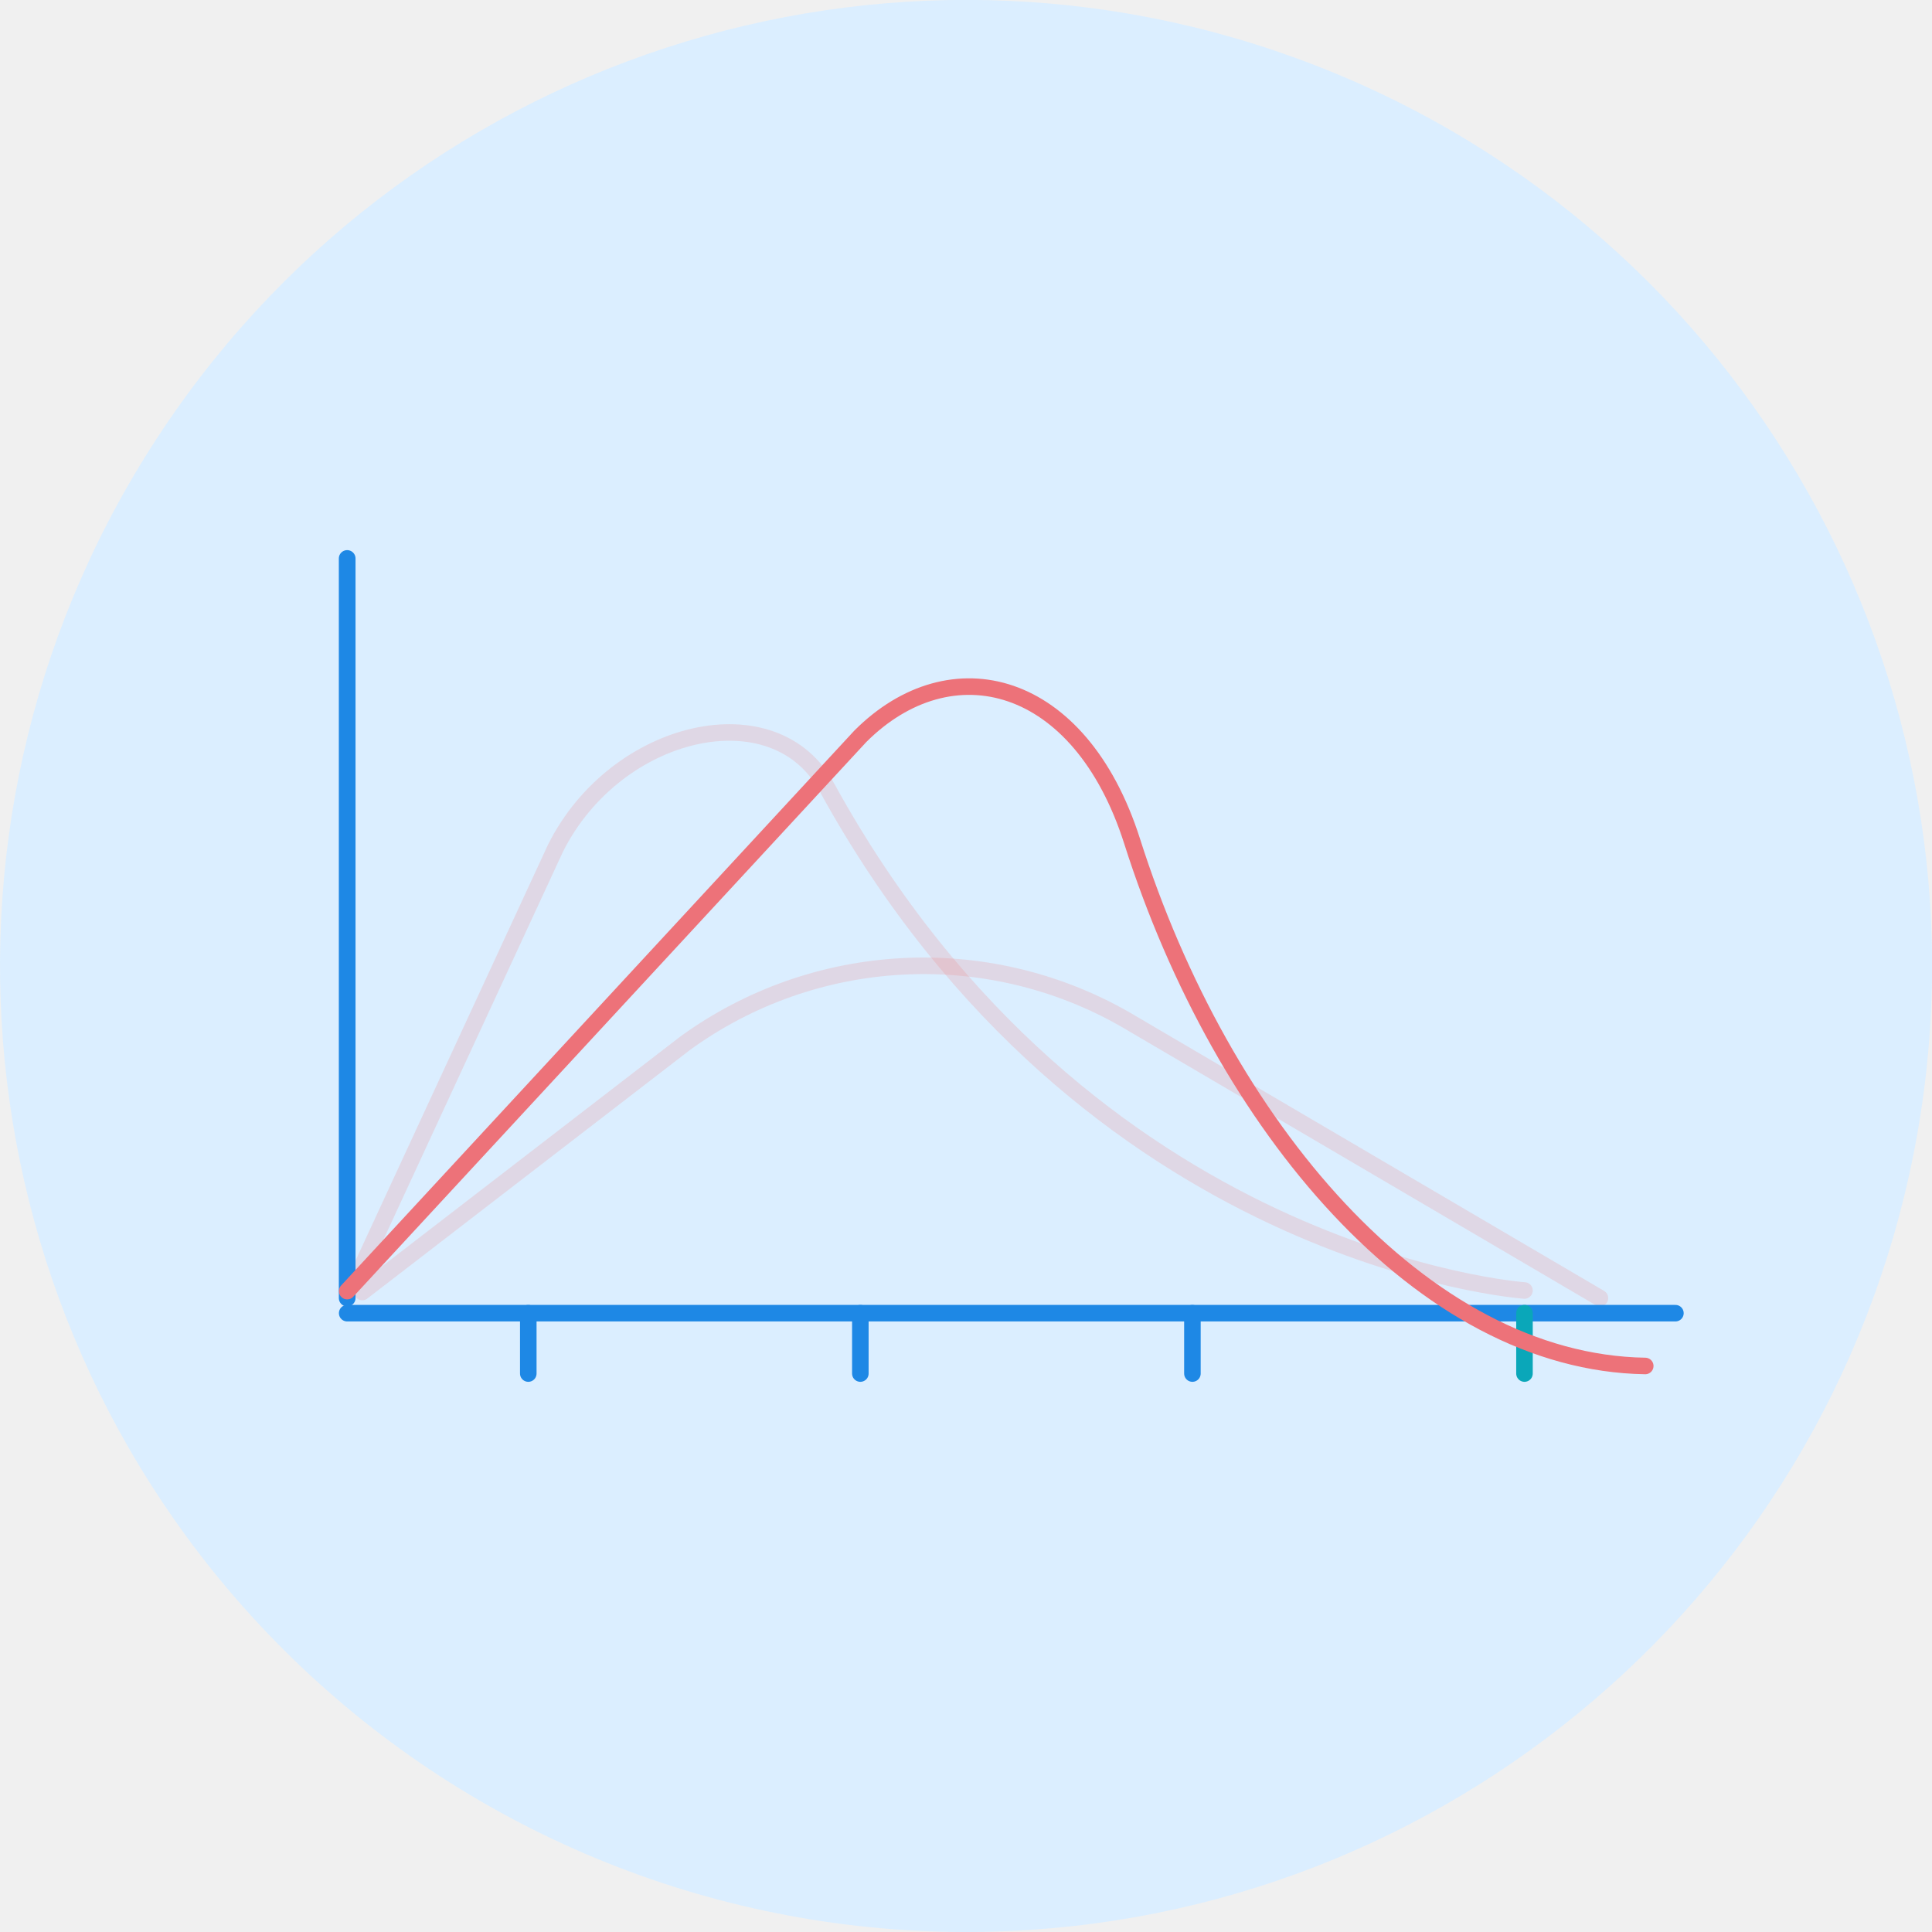
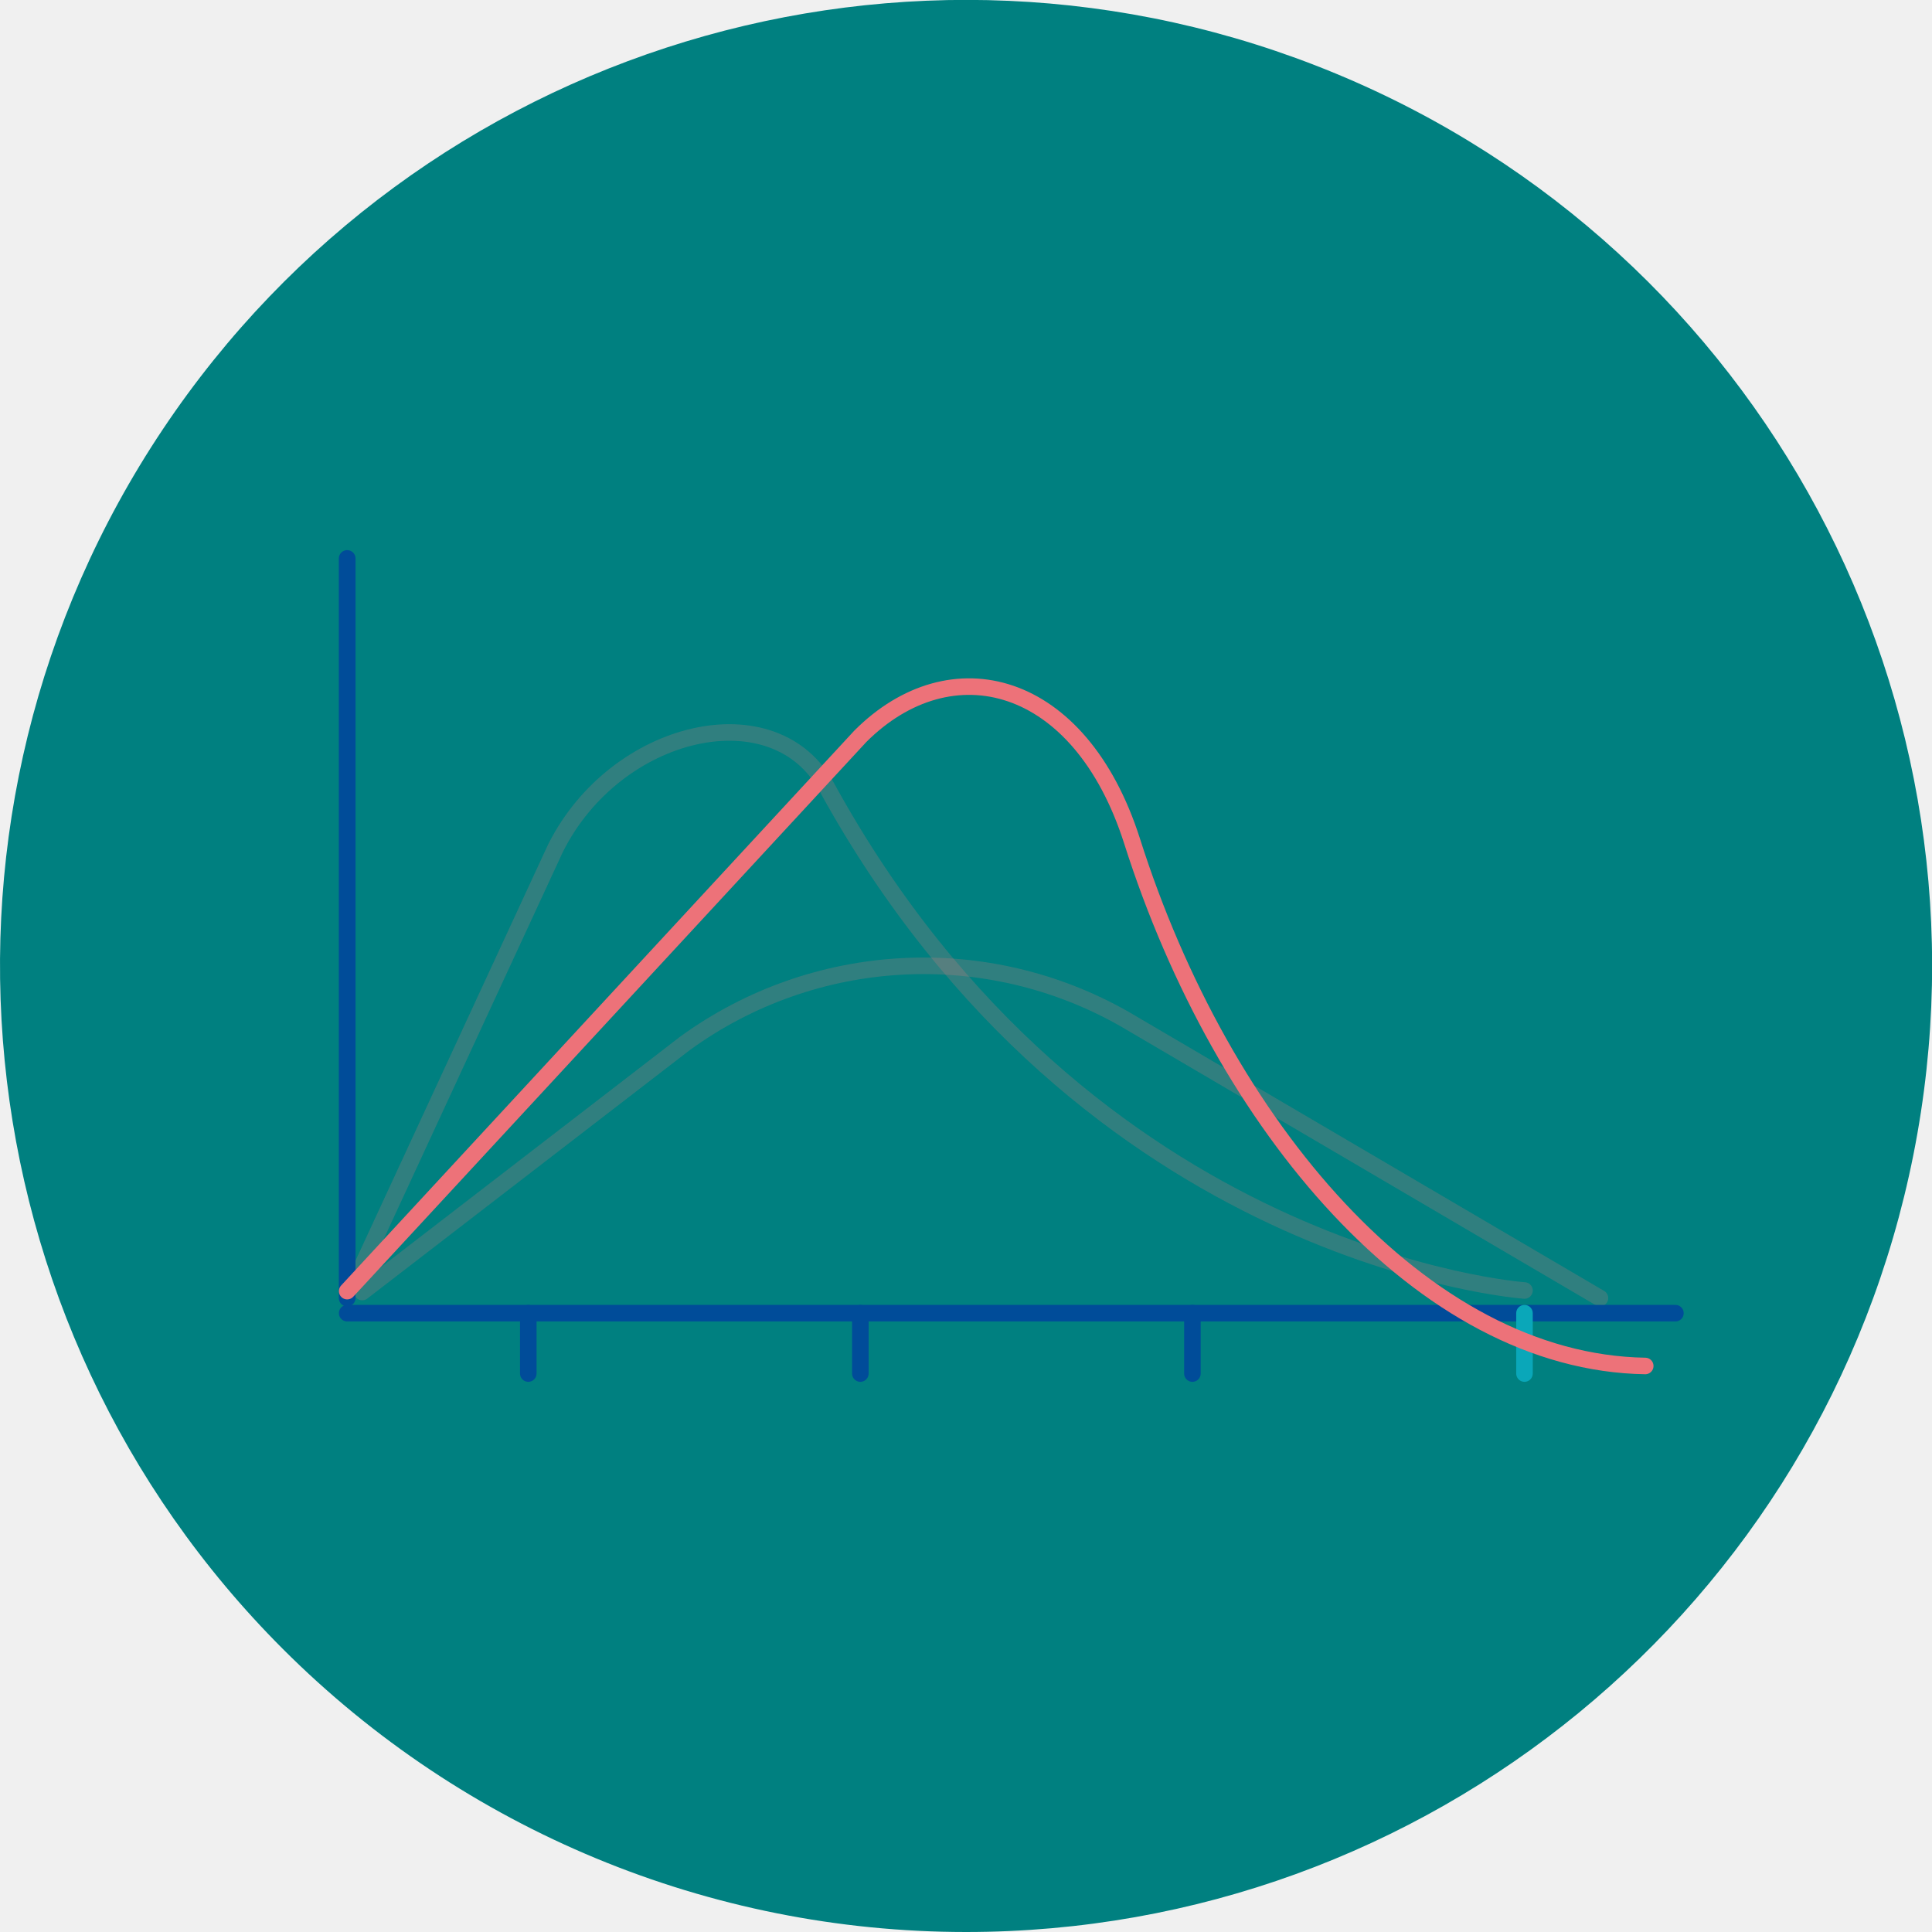
- <svg xmlns="http://www.w3.org/2000/svg" width="73" height="73" viewBox="0 0 73 73">
-   <defs>
-     <clipPath id="clip-path">
-       <rect id="Rectangle_19000" data-name="Rectangle 19000" width="73" height="73" transform="translate(481 1629)" fill="#4a3c98" />
-     </clipPath>
-     <clipPath id="clip-path-2">
-       <rect id="Rectangle_19082" data-name="Rectangle 19082" width="73" height="73" fill="#fff" />
-     </clipPath>
-   </defs>
-   <g id="Mask_Group_5" data-name="Mask Group 5" transform="translate(-481 -1629)" clip-path="url(#clip-path)">
-     <g id="Stats" transform="translate(481 1629)" clip-path="url(#clip-path-2)">
-       <path id="Path_35921" data-name="Path 35921" d="M36.5,73A36.5,36.5,0,1,0,10.691,62.309,36.5,36.5,0,0,0,36.5,73Z" transform="translate(0 0)" fill="#dbeeff" />
-       <path id="Path_35922" data-name="Path 35922" d="M7.5,35.315,14.8,19.54c2.281-4.562,8.315-5.943,10.266-2.281C34.875,35.1,51.414,36.25,51.414,36.25" transform="translate(6.188 12.511)" fill="none" stroke="#f17d7c" stroke-linecap="round" stroke-linejoin="round" stroke-width="0.625" opacity="0.2" />
-       <path id="Path_35923" data-name="Path 35923" d="M7.5,32.321l12.2-9.4a15.341,15.341,0,0,1,16.607-.913L54.266,32.549" transform="translate(6.188 16.498)" fill="none" stroke="#f17d7c" stroke-linecap="round" stroke-linejoin="round" stroke-width="0.625" opacity="0.2" />
-       <path id="Path_35924" data-name="Path 35924" d="M7.188,27.188H57.375" transform="translate(5.93 22.43)" fill="none" stroke="#1e88e5" stroke-linecap="round" stroke-linejoin="round" stroke-width="0.625" />
-       <path id="Path_35925" data-name="Path 35925" d="M10.938,29.469V27.188" transform="translate(9.023 22.43)" fill="none" stroke="#1e88e5" stroke-linecap="round" stroke-linejoin="round" stroke-width="0.625" />
-       <path id="Path_35926" data-name="Path 35926" d="M31.563,29.469V27.188" transform="translate(26.039 22.43)" fill="none" stroke="#0aa7b9" stroke-linecap="round" stroke-linejoin="round" stroke-width="0.625" />
-       <path id="Path_35927" data-name="Path 35927" d="M17.813,29.469V27.188" transform="translate(14.695 22.43)" fill="none" stroke="#1e88e5" stroke-linecap="round" stroke-linejoin="round" stroke-width="0.625" />
-       <path id="Path_35928" data-name="Path 35928" d="M24.688,29.469V27.188" transform="translate(20.367 22.43)" fill="none" stroke="#1e88e5" stroke-linecap="round" stroke-linejoin="round" stroke-width="0.625" />
-       <path id="Path_35929" data-name="Path 35929" d="M7.188,11.563V39.508" transform="translate(5.93 9.539)" fill="none" stroke="#1e88e5" stroke-linecap="round" stroke-linejoin="round" stroke-width="0.631" />
-       <path id="Path_35930" data-name="Path 35930" d="M7.188,37.057,26.578,16.092c3.422-3.422,8.3-2.2,10.266,3.958,3.422,10.767,10.973,19.7,19.391,19.835" transform="translate(5.93 11.728)" fill="none" stroke="#ed7279" stroke-linecap="round" stroke-linejoin="round" stroke-width="0.625" />
-     </g>
+ <svg xmlns="http://www.w3.org/2000/svg" id="SvgjsSvg1050" width="288" height="288" version="1.1">
+   <defs id="SvgjsDefs1051" />
+   <g id="SvgjsG1052">
+     <svg viewBox="0 0 73 73" width="288" height="288">
+       <defs>
+         <clipPath id="a">
+           <rect width="73" height="73" fill="#4a3c98" data-name="Rectangle 19000" transform="translate(481 1629)" class="color4a3c98 svgShape" />
+         </clipPath>
+         <clipPath id="b">
+           <rect width="73" height="73" fill="#ffffff" data-name="Rectangle 19082" class="colorfff svgShape" />
+         </clipPath>
+       </defs>
+       <g clip-path="url(#a)" data-name="Mask Group 5" transform="translate(-481 -1629)">
+         <g clip-path="url(#b)" transform="translate(481 1629)">
+           <path fill="#008080" d="M36.5,73A36.5,36.5,0,1,0,10.691,62.309,36.5,36.5,0,0,0,36.5,73Z" data-name="Path 35921" class="colordbeeff svgShape" />
+           <path fill="none" stroke="#f17d7c" stroke-linecap="round" stroke-linejoin="round" stroke-width=".625" d="M7.5,35.315,14.8,19.54c2.281-4.562,8.315-5.943,10.266-2.281C34.875,35.1,51.414,36.25,51.414,36.25" data-name="Path 35922" opacity=".2" transform="translate(6.188 12.511)" class="colorStrokef17d7c svgStroke" />
+           <path fill="none" stroke="#f17d7c" stroke-linecap="round" stroke-linejoin="round" stroke-width=".625" d="M7.5,32.321l12.2-9.4a15.341,15.341,0,0,1,16.607-.913L54.266,32.549" data-name="Path 35923" opacity=".2" transform="translate(6.188 16.498)" class="colorStrokef17d7c svgStroke" />
+           <path fill="none" stroke="#004c99" stroke-linecap="round" stroke-linejoin="round" stroke-width=".625" d="M7.188,27.188H57.375" data-name="Path 35924" transform="translate(5.93 22.43)" class="colorStroke1e88e5 svgStroke" />
+           <path fill="none" stroke="#004c99" stroke-linecap="round" stroke-linejoin="round" stroke-width=".625" d="M10.938,29.469V27.188" data-name="Path 35925" transform="translate(9.023 22.43)" class="colorStroke1e88e5 svgStroke" />
+           <path fill="none" stroke="#0aa7b9" stroke-linecap="round" stroke-linejoin="round" stroke-width=".625" d="M31.563,29.469V27.188" data-name="Path 35926" transform="translate(26.039 22.43)" class="colorStroke0aa7b9 svgStroke" />
+           <path fill="none" stroke="#004c99" stroke-linecap="round" stroke-linejoin="round" stroke-width=".625" d="M17.813,29.469V27.188" data-name="Path 35927" transform="translate(14.695 22.43)" class="colorStroke1e88e5 svgStroke" />
+           <path fill="none" stroke="#004c99" stroke-linecap="round" stroke-linejoin="round" stroke-width=".625" d="M24.688,29.469V27.188" data-name="Path 35928" transform="translate(20.367 22.43)" class="colorStroke1e88e5 svgStroke" />
+           <path fill="none" stroke="#004c99" stroke-linecap="round" stroke-linejoin="round" stroke-width=".631" d="M7.188,11.563V39.508" data-name="Path 35929" transform="translate(5.93 9.539)" class="colorStroke1e88e5 svgStroke" />
+           <path fill="none" stroke="#ed7279" stroke-linecap="round" stroke-linejoin="round" stroke-width=".625" d="M7.188,37.057,26.578,16.092c3.422-3.422,8.3-2.2,10.266,3.958,3.422,10.767,10.973,19.7,19.391,19.835" data-name="Path 35930" transform="translate(5.93 11.728)" class="colorStrokeed7279 svgStroke" />
+         </g>
+       </g>
+     </svg>
  </g>
</svg>
